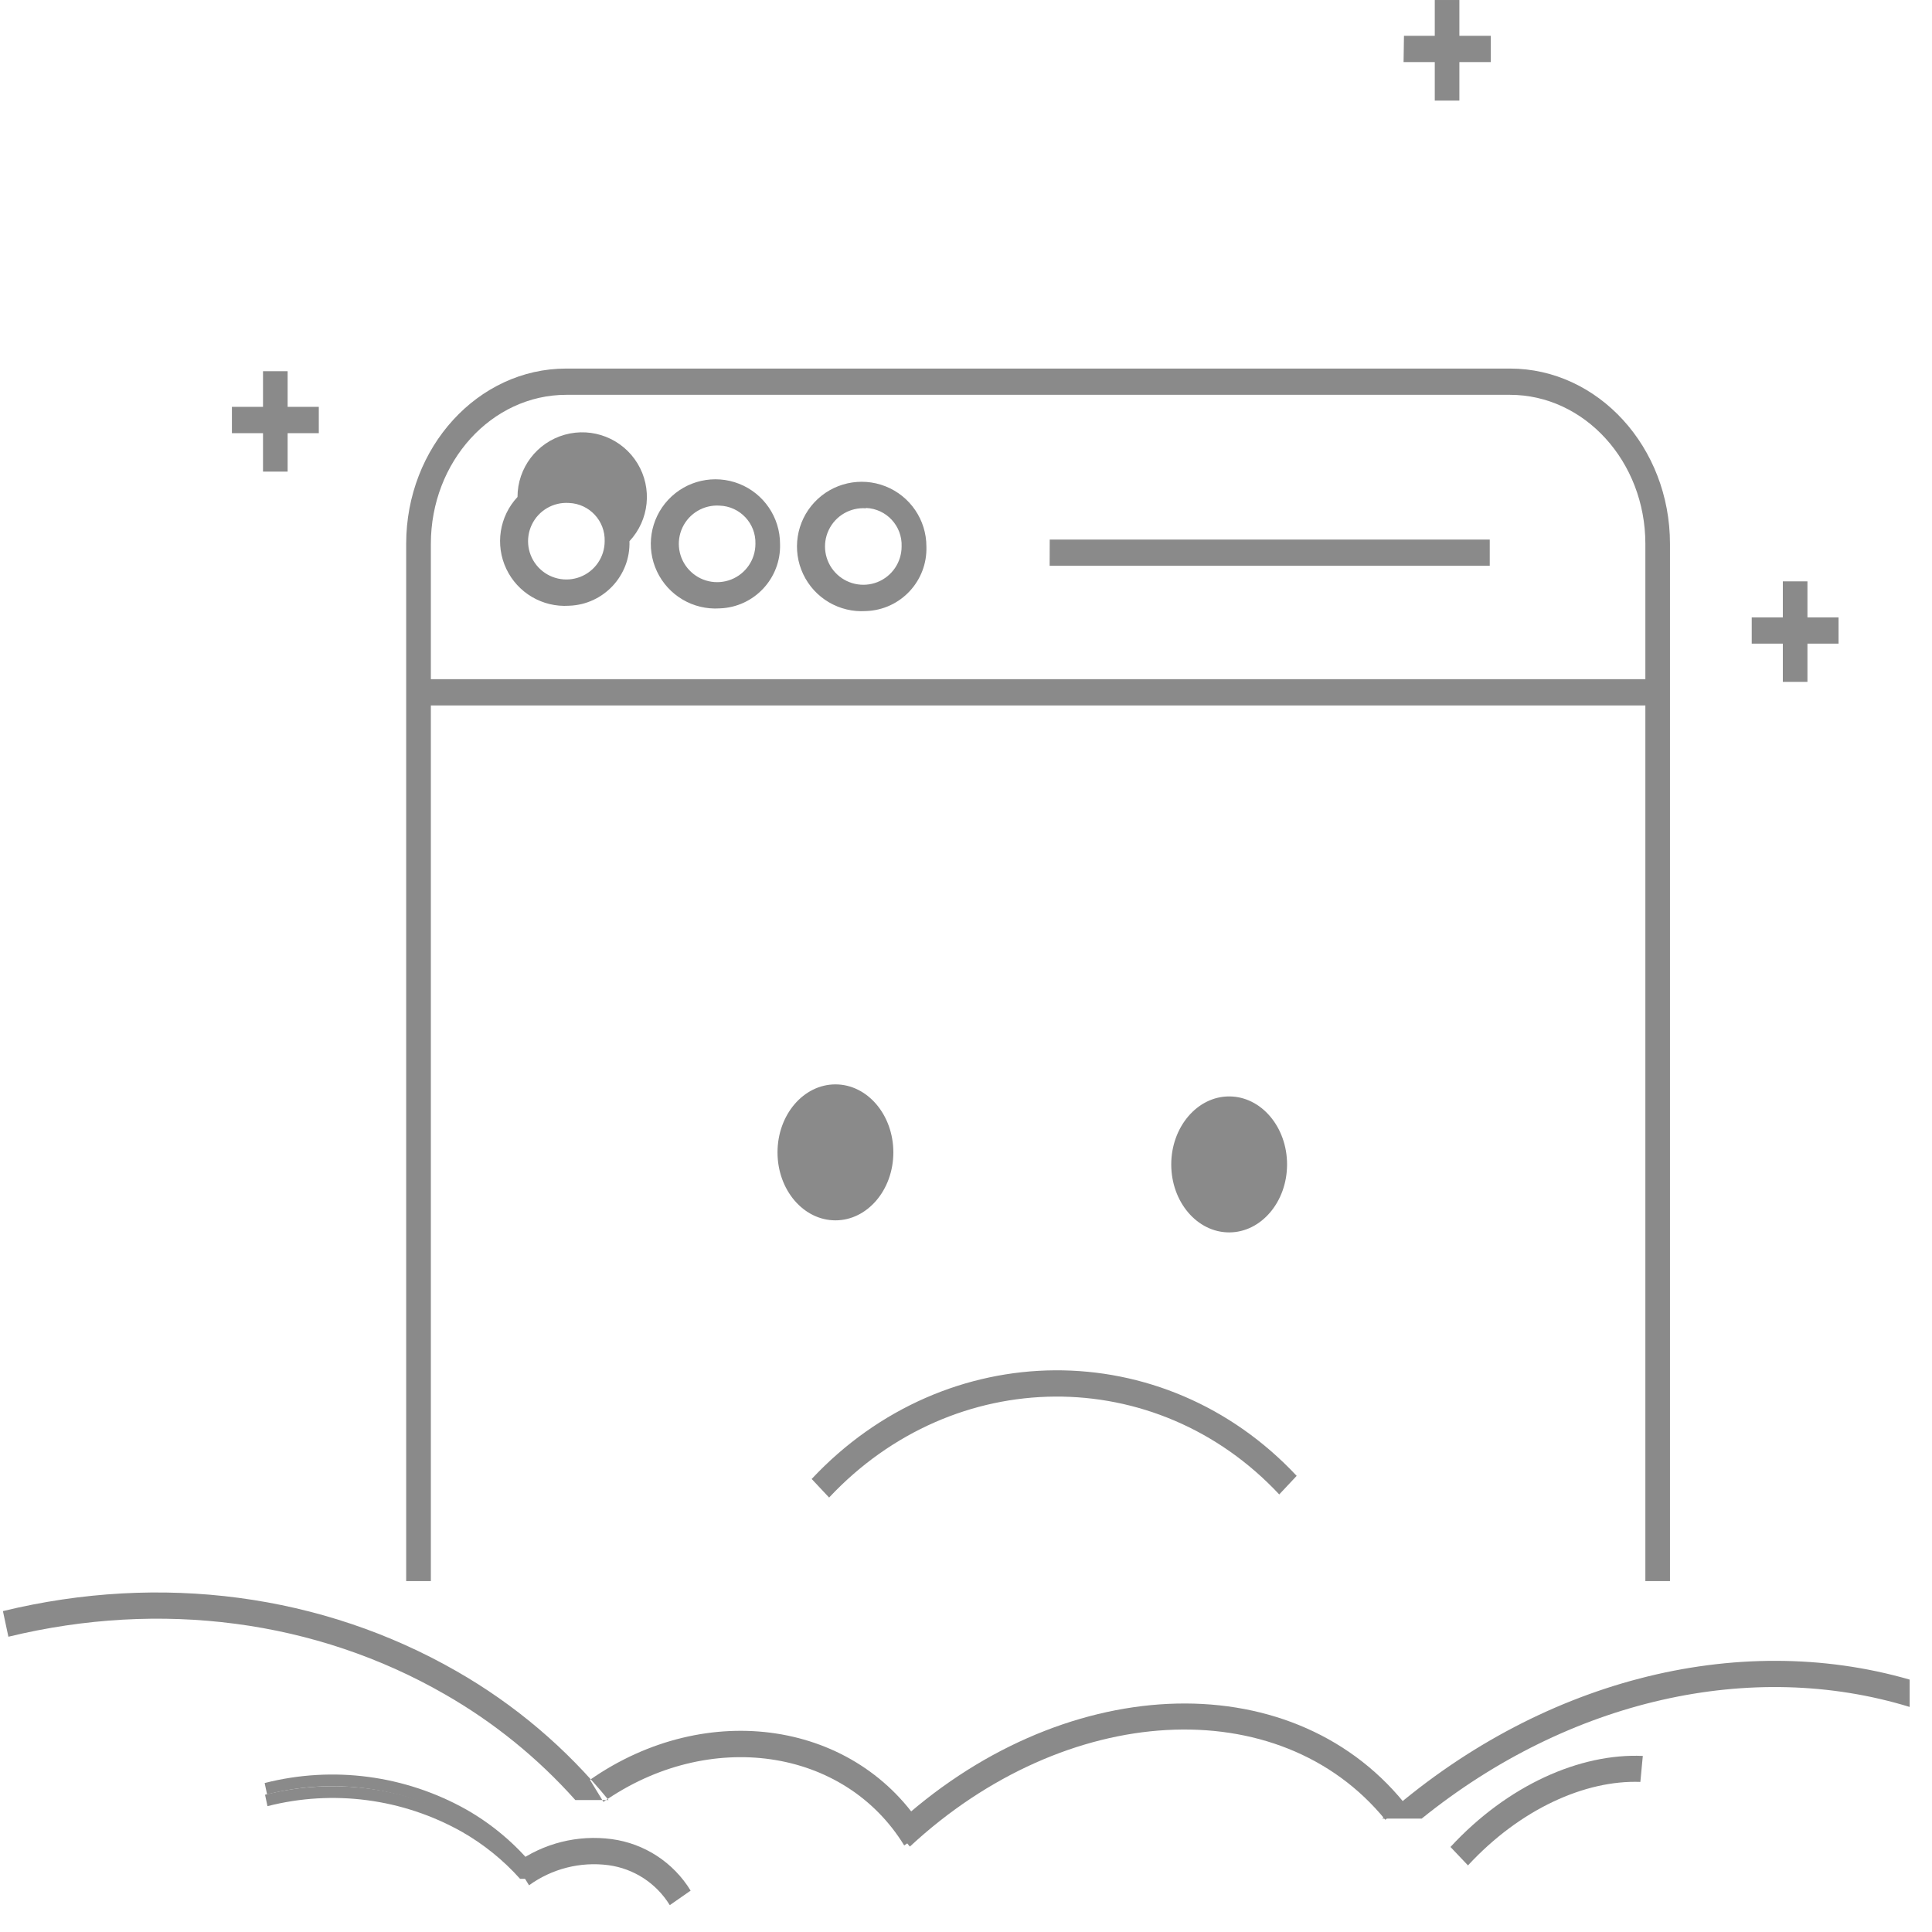
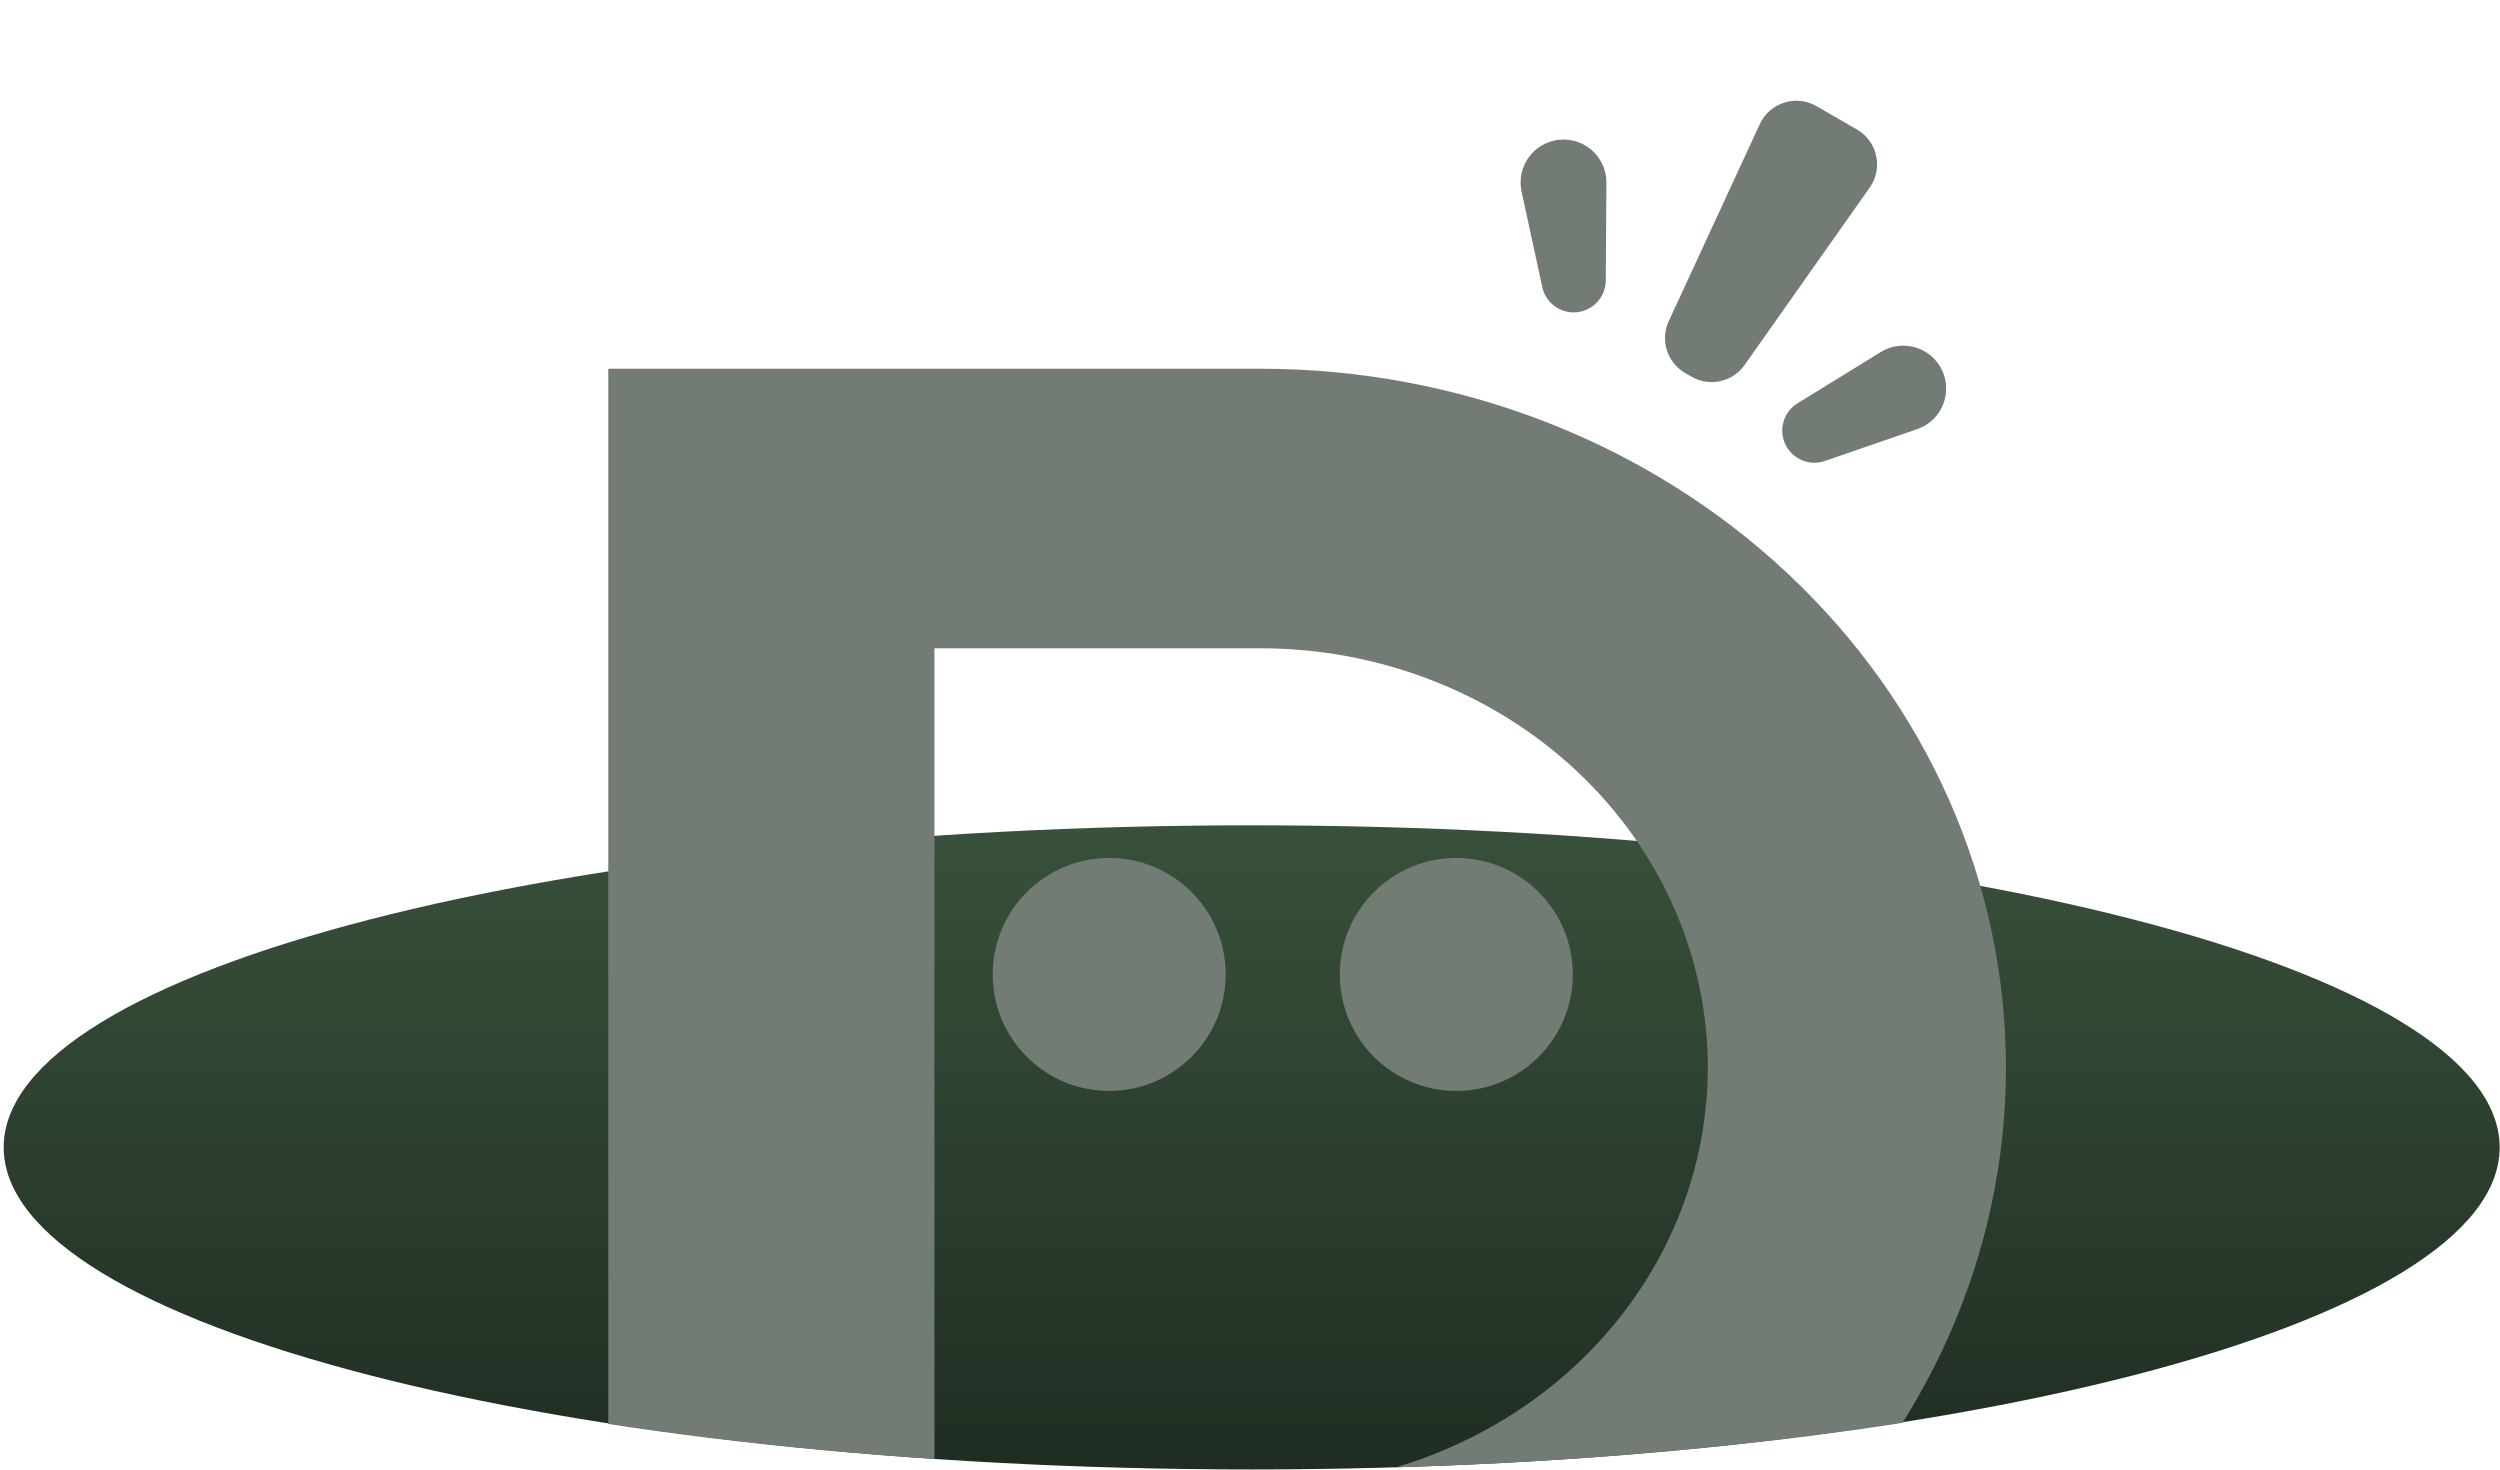
- <svg xmlns="http://www.w3.org/2000/svg" t="1712924798125" class="icon" viewBox="0 0 1024 1024" version="1.1" p-id="15786" width="200" height="200">
-   <path d="M122.92 215.637h46.056v13.955H122.92v-13.955z" fill="#8a8a8a" p-id="15787" />
-   <path d="M139.4 196.753h13.046v53.224H139.4v-53.224zM744.135 18.976h46.014v13.92h-46.229l0.215-13.92z" fill="#8a8a8a" p-id="15788" />
-   <path d="M760.459 0.007h13.04V53.31h-13.04V0.007zM928.45 327.221h46.021v13.92h-46.02v-13.92z" fill="#8a8a8a" p-id="15789" />
-   <path d="M944.937 308.13h13.047v53.26h-13.047v-53.26z m-716.57 529.89V288.244c0-43.532 32.187-78.982 71.785-78.982h500.14c39.556 0 71.787 35.414 71.787 78.982v549.774h13.046V288.245c0-51.236-38.067-92.901-84.832-92.901H300.109c-46.758 0-84.825 41.665-84.825 92.901v549.774h13.082z" fill="#8a8a8a" p-id="15790" />
-   <path d="M221.829 359.988h659.813v13.92H221.829v-13.92z m79.775-38.933a34.305 34.305 0 0 1-27.317-57.652 34.29 34.29 0 1 1 59.34 23.44 33.153 33.153 0 0 1-32.023 34.212z m0-54.469a20.3 20.3 0 1 0 18.884 20.293 19.67 19.67 0 0 0-18.884-20.293z m79.811 55.871a34.248 34.248 0 1 1 32.024-34.212 33.14 33.14 0 0 1-32.024 34.212z m0-54.462a20.285 20.285 0 0 0-16.13 34.126 20.285 20.285 0 0 0 35.107-13.876 19.67 19.67 0 0 0-18.977-20.25z m77.58 55.878a34.298 34.298 0 1 1 32.016-34.219 33.132 33.132 0 0 1-32.016 34.22z m0-54.469a20.285 20.285 0 0 0-16.258 34.084 20.328 20.328 0 0 0 22.288 5.05 20.307 20.307 0 0 0 12.846-18.884 19.663 19.663 0 0 0-18.883-20.421v0.171h0.007z m97.379 16.566h233.225v13.92H556.331l0.043-13.92zM412.1 610.788c0 19.913 13.755 36.022 30.7 36.022 16.938 0 30.693-16.152 30.693-36.022 0-19.892-13.755-36.043-30.693-36.043-16.938 0-30.7 16.115-30.7 36.043z m208.684 6.38c0 19.914 13.748 36.029 30.686 36.029 16.945 0 30.7-16.151 30.7-36.029 0-19.885-13.755-36.043-30.7-36.043-16.938 0-30.686 16.273-30.686 36.043z m-181.339 176.56l-9.241-9.842c71.32-76.149 186.639-76.878 257.059-1.652l-9.242 9.842c-65.284-69.79-172.34-69.039-238.576 1.653z m572.757 96.507c-91.585-26.451-197.082 0.336-279.626 73.653h20.958c78.237-63.124 174.872-84.819 258.625-59.176v-14.47h0.043v-0.007zM304.959 954.08h17.596a288.882 288.882 0 0 0-80.563-68.302C170.88 844.972 85.467 833.54 1.55 853.913l2.897 13.59c80.855-19.642 163.034-8.82 231.38 30.528a277.487 277.487 0 0 1 69.132 56.05z m174.286 24.048c-31.802-51.923-103.545-62.123-159.423-23.097l-7.124-11.68c62.13-43.368 141.74-31.187 177.49 27.173l-10.943 7.604z" fill="#8a8a8a" p-id="15791" />
-   <path d="M482.228 978.715l-8.484-10.471c88.13-81.843 209.414-87.601 270.392-12.847l-9.864 9.141c-56.25-68.996-169.279-62.615-252.002 14.17h-0.042v0.007z m-206.639 17.11h7.833a129.066 129.066 0 0 0-35.872-30.4 144.938 144.938 0 0 0-107.07-14.17l1.287 6.052a139.602 139.602 0 0 1 103.05 13.59 123.572 123.572 0 0 1 30.772 24.856v0.072z" fill="#8a8a8a" p-id="15792" />
-   <path d="M354.95 1009.694a45.184 45.184 0 0 0-32.51-21.122 58.682 58.682 0 0 0-42.044 10.68l-7.124-11.674a70.935 70.935 0 0 1 50.985-12.804 58.06 58.06 0 0 1 41.794 27.295l-10.936 7.618h-0.165v0.007z" fill="#8a8a8a" p-id="15793" />
-   <path d="M275.174 989.602h8.04a129.03 129.03 0 0 0-35.871-30.4 145.045 145.045 0 0 0-107.071-14.155l1.287 6.03A139.63 139.63 0 0 1 244.61 964.66a124.838 124.838 0 0 1 30.564 24.942z m595.546-58.925c-33.154-1.445-71.543 15.364-101.943 48.253l9.285 9.77c27.567-29.827 62.13-45.32 91.363-44.247l1.295-13.776z" fill="#8a8a8a" p-id="15794" />
+ <svg xmlns="http://www.w3.org/2000/svg" width="621" height="365" viewBox="0 0 621 365" fill="none">
+   <ellipse cx="310.914" cy="285.01" rx="310" ry="80" fill="url(#paint0_linear_568_83835)" />
+   <mask id="mask0_568_83835" style="mask-type:alpha" maskUnits="userSpaceOnUse" x="0" y="0" width="621" height="366">
+     <path d="M620.914 286.061C620.914 329.661 482.123 365.005 310.914 365.005C139.706 365.005 0.914 329.661 0.914 286.061C0.914 242.461 -20.503 113.455 143.981 36.578C209.238 2.612 408.097 -19.151 471.564 23.991C558.28 82.937 620.914 260.887 620.914 286.061Z" fill="#D9D9D9" />
+   </mask>
+   <g mask="url(#mask0_568_83835)">
+     <path d="M151.101 91.592H313.136C362.237 91.597 409.326 109.887 444.046 142.441C478.771 174.999 498.279 219.157 498.279 265.201C498.279 311.244 478.771 355.403 444.046 387.961C409.321 420.518 362.224 438.809 313.116 438.809V369.366C342.581 369.366 370.839 358.391 391.674 338.857C412.509 319.322 424.214 292.827 424.214 265.201C424.214 237.574 412.509 211.079 391.674 191.545C370.844 172.014 342.594 161.04 313.136 161.035H232.118V438.809H151.101V91.592Z" fill="#737C74" />
+     <path d="M304.458 242.053C304.458 258.033 291.503 270.987 275.523 270.987C259.543 270.987 246.588 258.033 246.588 242.053C246.588 226.072 259.543 213.118 275.523 213.118C291.503 213.118 304.458 226.072 304.458 242.053Z" fill="#737C74" />
+     <path d="M361.748 270.987C377.728 270.987 390.683 258.033 390.683 242.053C390.683 226.072 377.728 213.118 361.748 213.118C345.768 213.118 332.813 226.072 332.813 242.053C332.813 258.033 345.768 270.987 361.748 270.987Z" fill="#737C74" />
+     <path d="M437.136 30.83C439.603 25.492 446.121 23.425 451.214 26.365L461.267 32.169C466.359 35.109 467.828 41.787 464.439 46.593L433.35 90.674C430.369 94.9 424.657 96.156 420.178 93.57L418.583 92.65C414.104 90.064 412.336 84.489 414.506 79.794L437.136 30.83Z" fill="#737C74" />
+     <path d="M467.178 87.444C472.585 84.113 479.687 86.219 482.403 91.959C485.119 97.7 482.245 104.527 476.242 106.596L453.282 114.509C449.439 115.833 445.214 114.055 443.476 110.381C441.737 106.706 443.04 102.312 446.501 100.18L467.178 87.444Z" fill="#737C74" />
+     <path d="M377.961 47.58C376.617 41.373 380.964 35.375 387.28 34.721C393.597 34.067 399.081 39.046 399.037 45.397L398.87 69.681C398.842 73.746 395.76 77.139 391.717 77.558C387.674 77.977 383.963 75.287 383.102 71.314L377.961 47.58Z" fill="#737C74" />
+   </g>
+   <defs>
+     <linearGradient id="paint0_linear_568_83835" x1="310.914" y1="205.01" x2="310.914" y2="383.665" gradientUnits="userSpaceOnUse">
+       <stop stop-color="#38513B" />
+       <stop offset="1" stop-color="#1D291F" />
+     </linearGradient>
+   </defs>
</svg>
